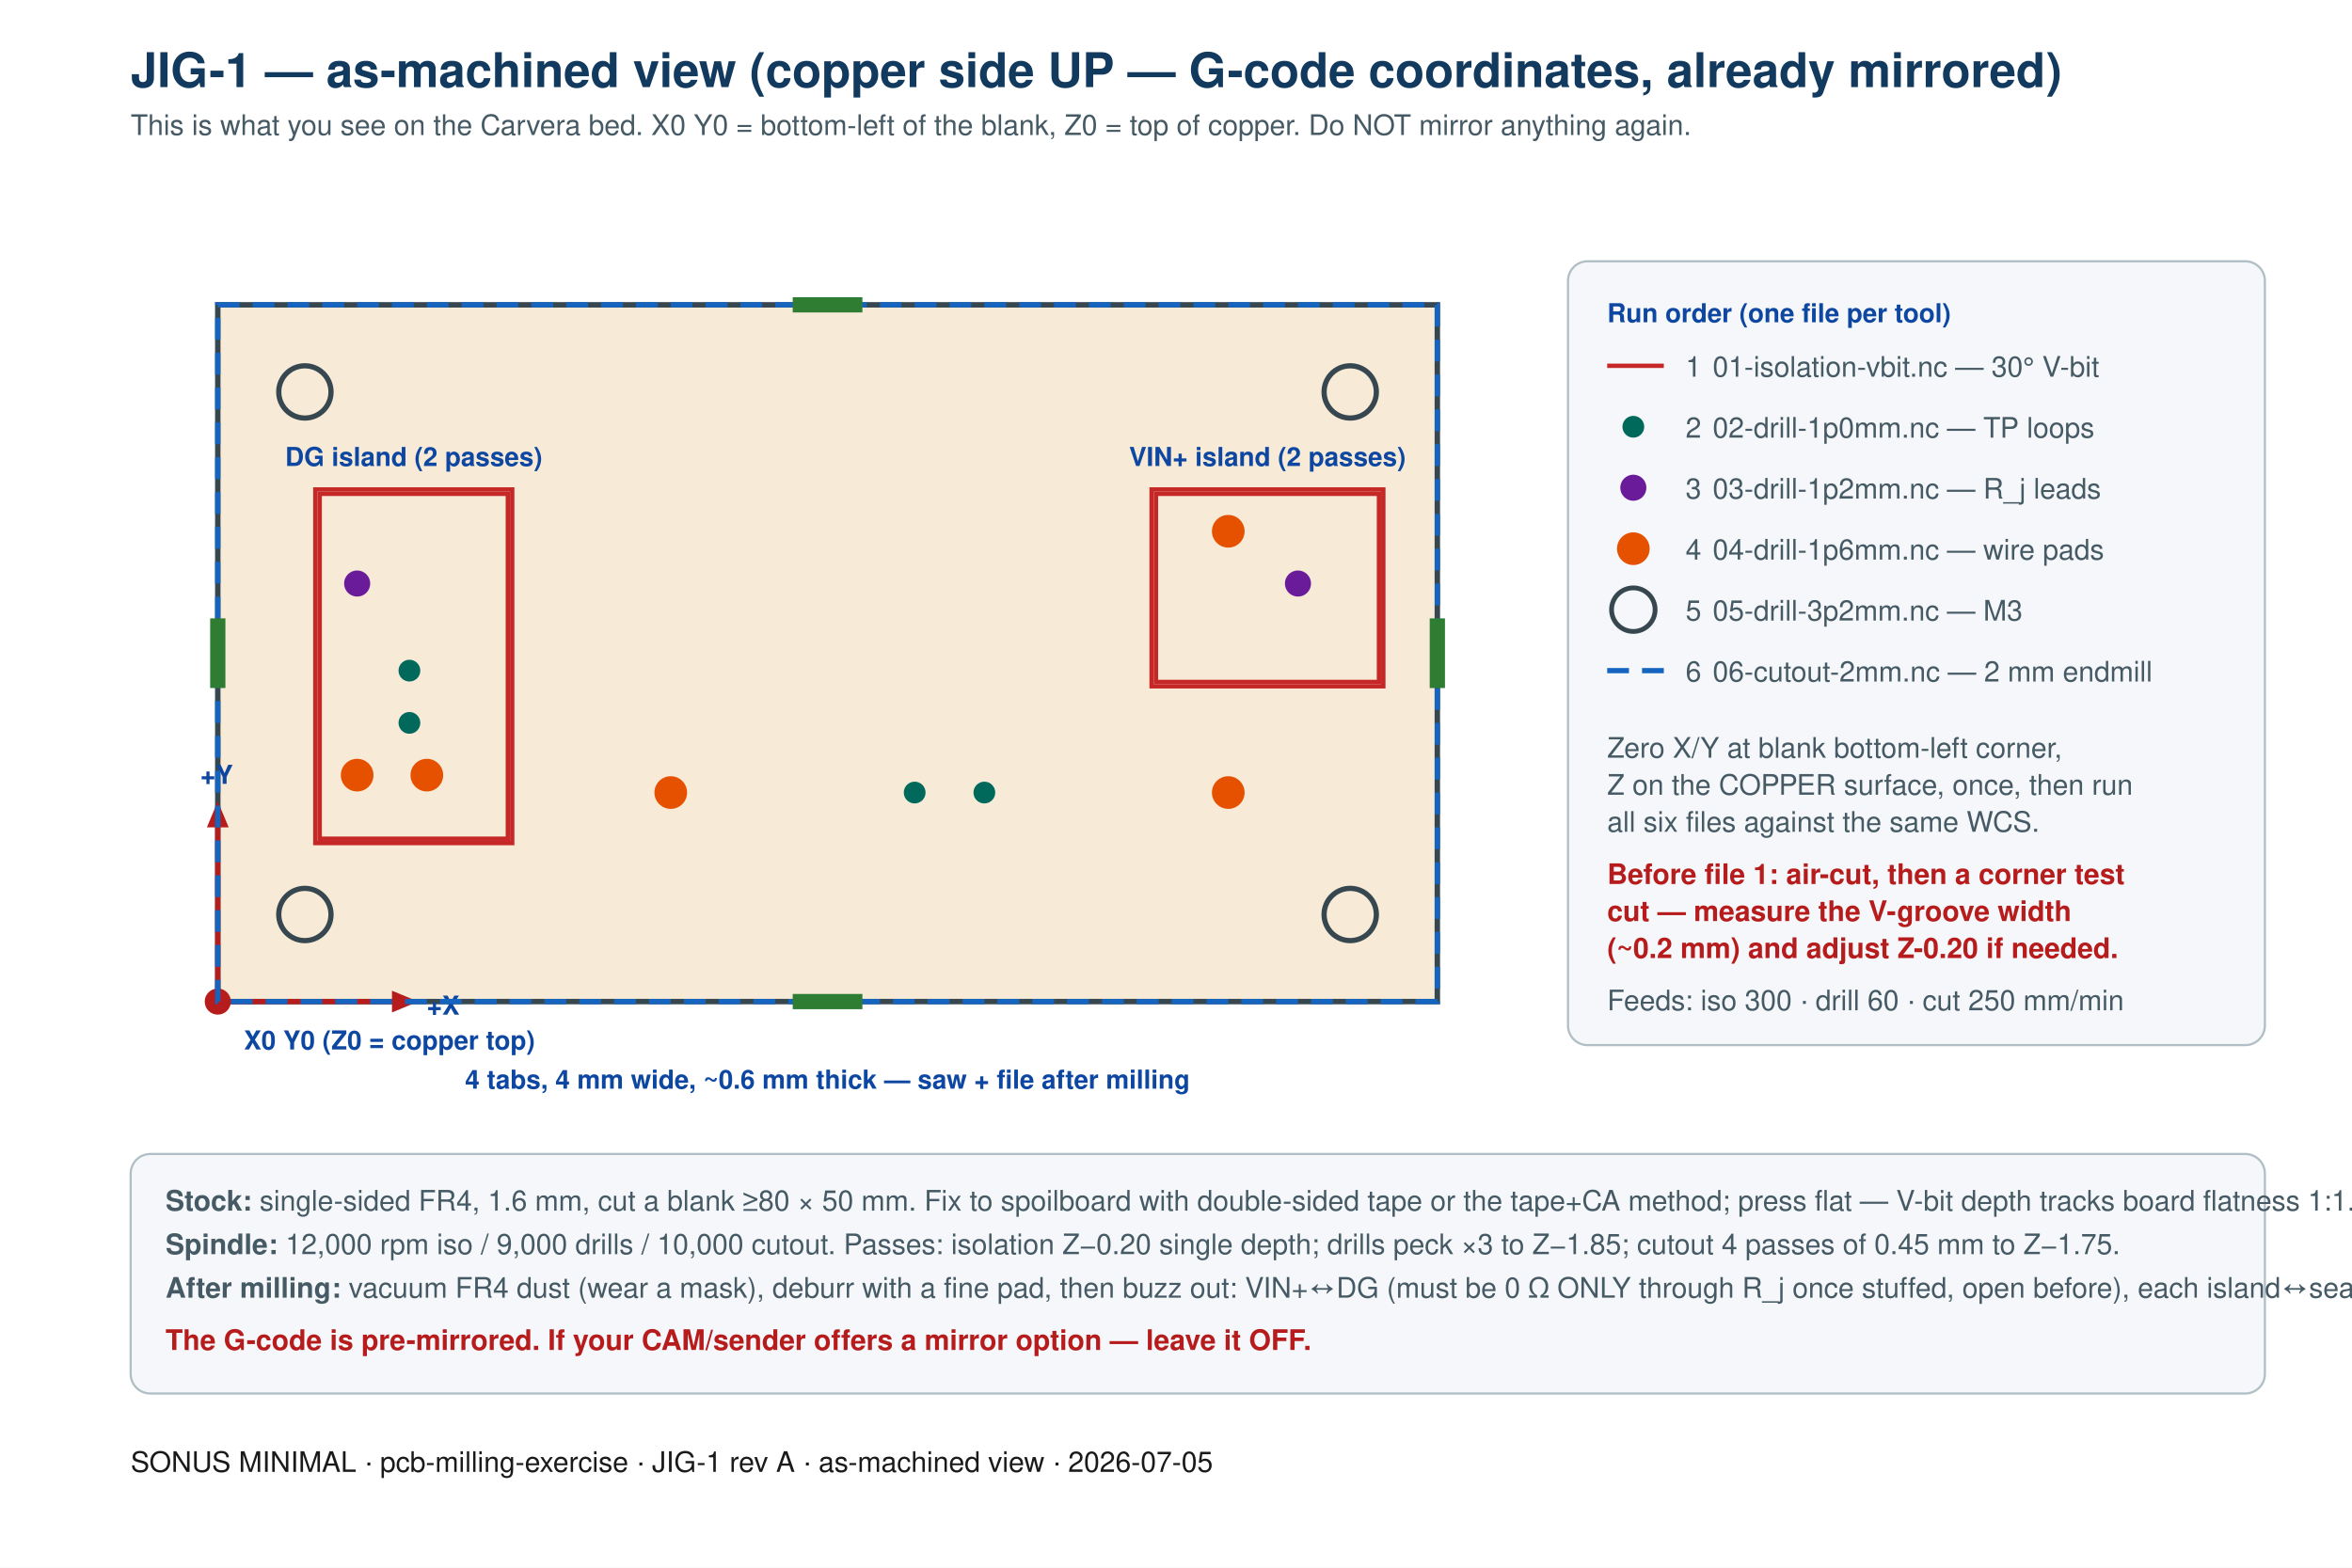
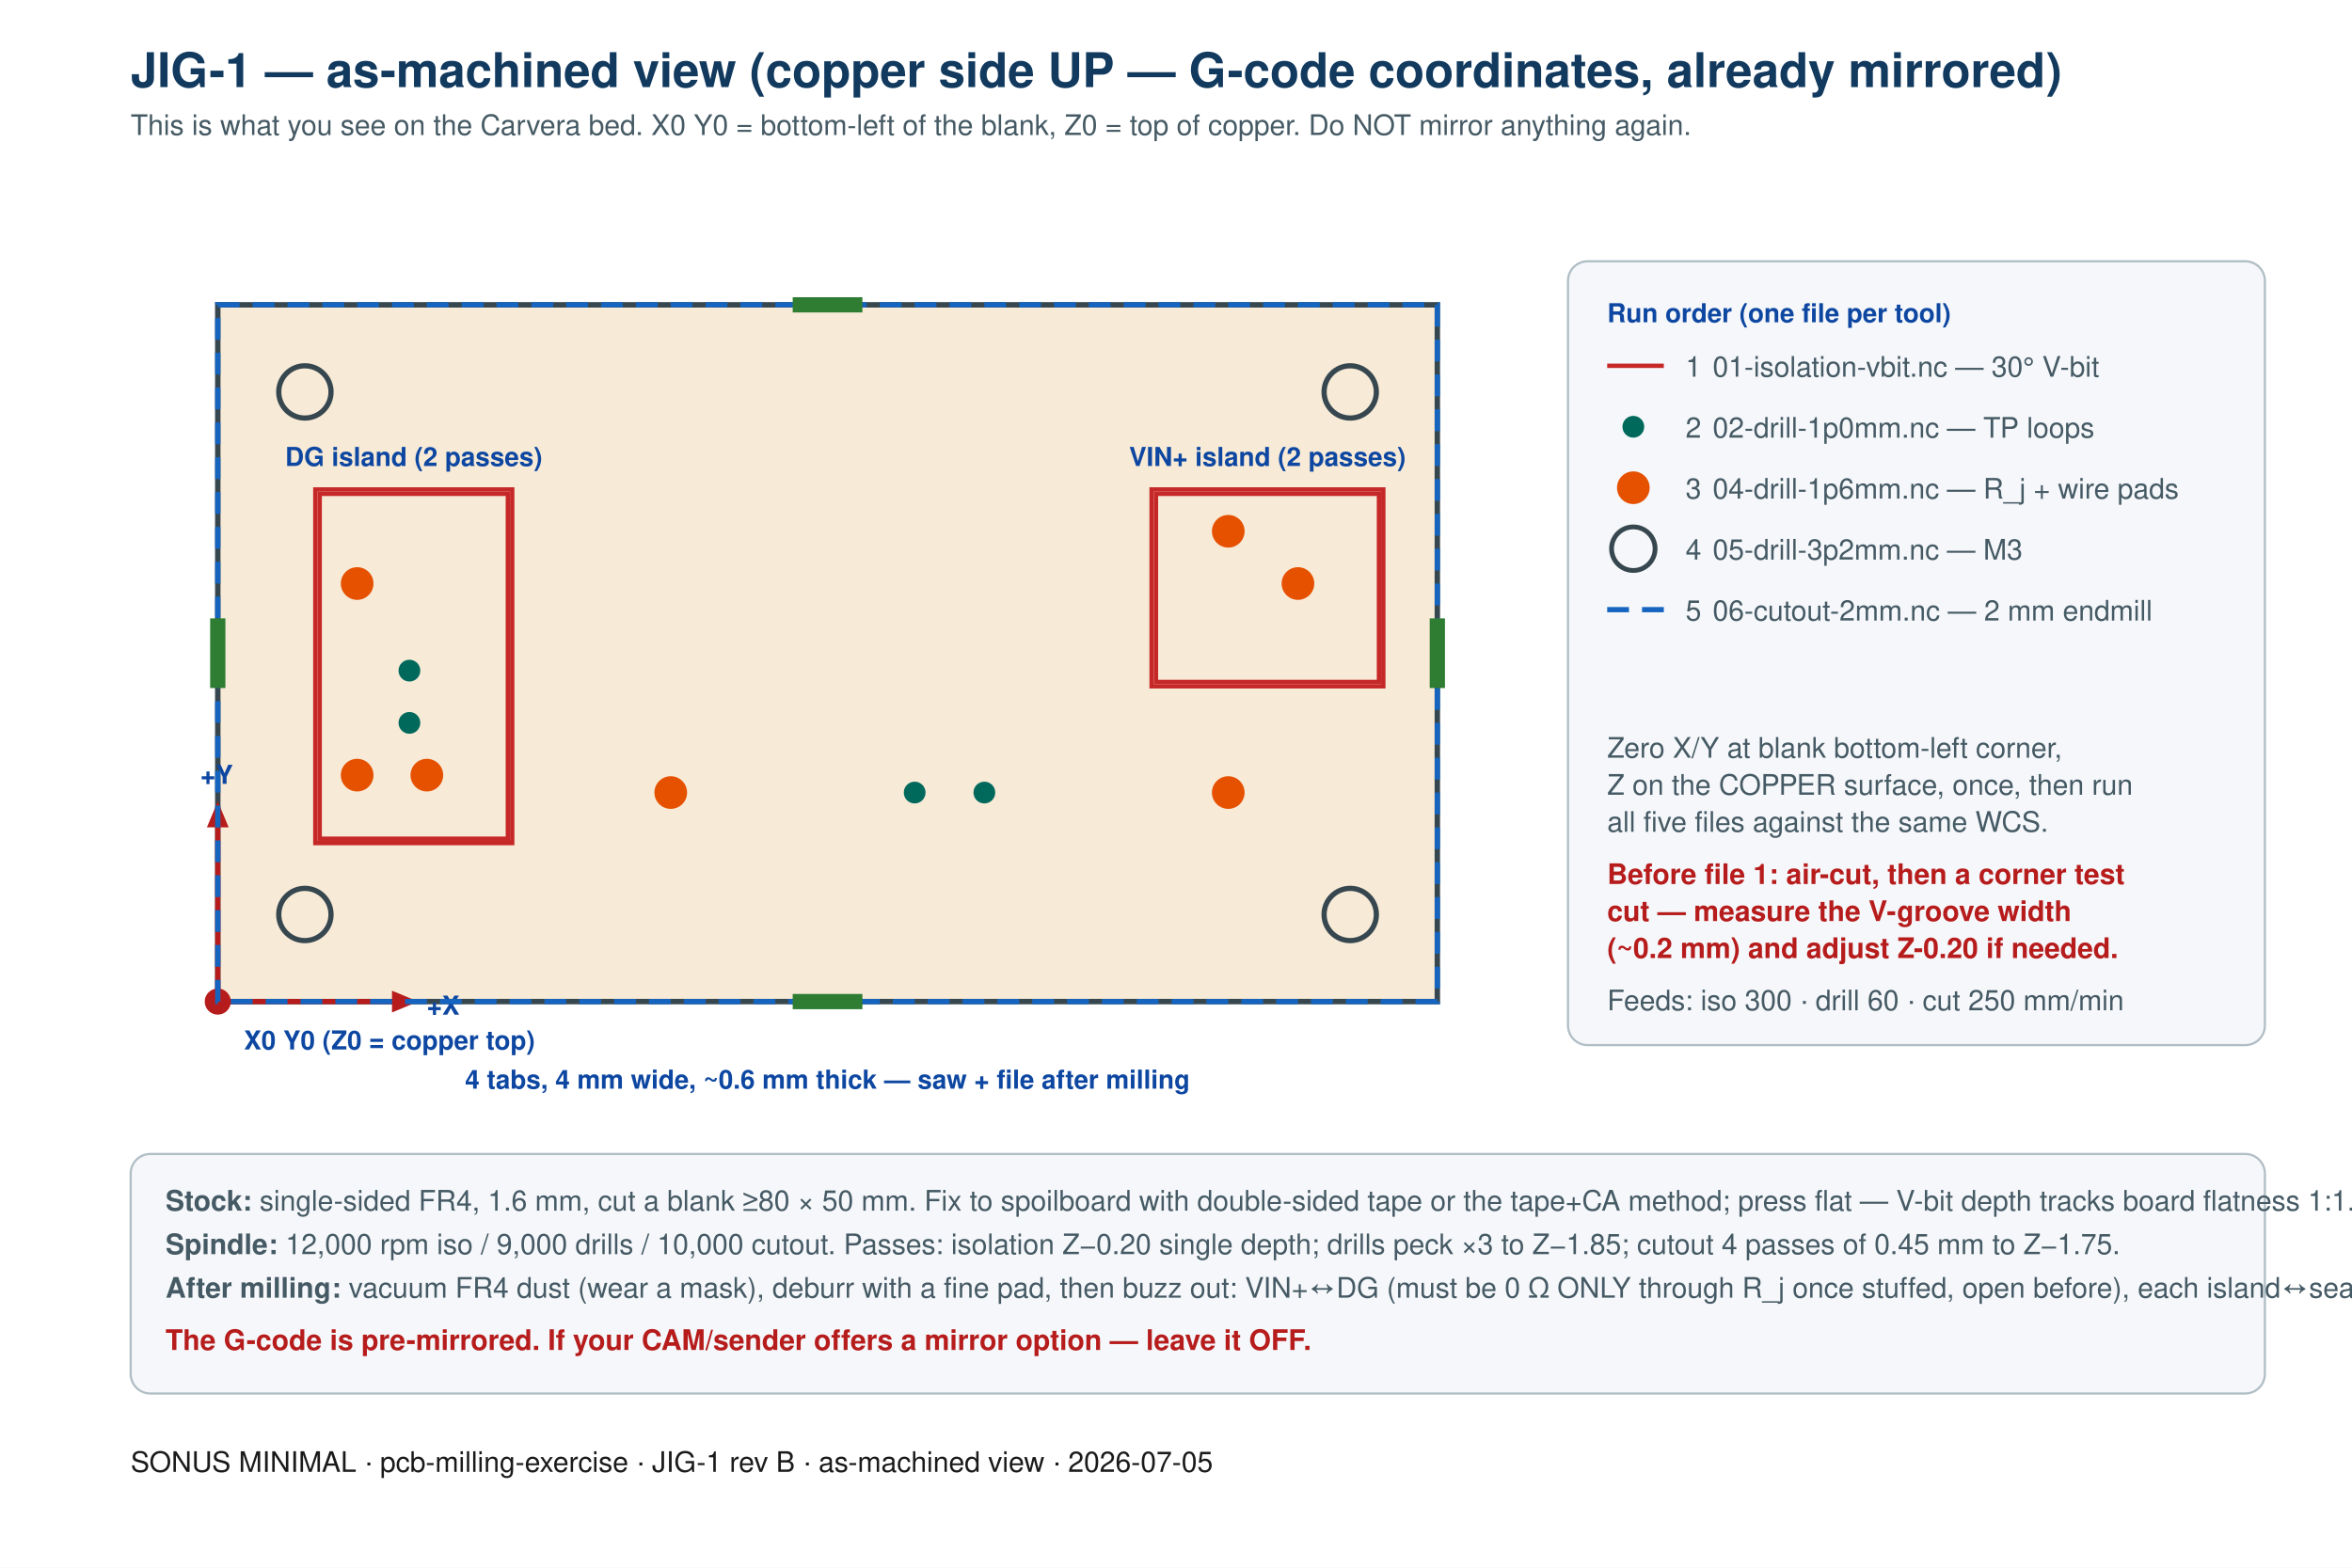
<svg xmlns="http://www.w3.org/2000/svg" viewBox="0 0 1080 720" font-family="Helvetica, Arial, sans-serif">
  <style>
    text{font-family:Helvetica,Arial,sans-serif;fill:#1a1a1a}
    .ref{font-size:12px;font-weight:700;fill:#0d47a1}
    .note{font-size:13px;fill:#455a64}
    .ttl{font-size:22px;font-weight:700;fill:#123a5f}
    .warn{font-size:13px;font-weight:700;fill:#b71c1c}
    .stock{fill:#f7ead7;stroke:#37474f;stroke-width:2.5}
    .iso{fill:none;stroke:#c62828;stroke-width:2}
    .cut{fill:none;stroke:#1565c0;stroke-width:2.4;stroke-dasharray:10 6}
    .tab{stroke:#2e7d32;stroke-width:7}
  </style>
  <rect width="1080" height="720" fill="#fff" />
  <text x="60" y="40" class="ttl">JIG-1 — as-machined view (copper side UP — G-code coordinates, already mirrored)</text>
  <text x="60" y="62" class="note">This is what you see on the Carvera bed. X0 Y0 = bottom-left of the blank, Z0 = top of copper. Do NOT mirror anything again.</text>
  <rect x="100" y="140" width="560" height="320" class="stock" />
  <circle cx="100" cy="460" r="6" fill="#b71c1c" />
  <path d="M100,460 L180,460" stroke="#b71c1c" stroke-width="2.4" />
  <polygon points="180,455 192,460 180,465" fill="#b71c1c" />
  <text x="196" y="466" class="ref" fill="#b71c1c">+X</text>
  <path d="M100,460 L100,380" stroke="#b71c1c" stroke-width="2.4" />
  <polygon points="95,380 100,368 105,380" fill="#b71c1c" />
  <text x="92" y="360" class="ref" fill="#b71c1c">+Y</text>
  <text x="112" y="482" class="ref" fill="#b71c1c">X0 Y0 (Z0 = copper top)</text>
  <rect class="iso" x="530.8" y="226.8" width="102.4" height="86.4" />
  <rect class="iso" x="528.8" y="224.8" width="106.4" height="90.4" />
  <text x="582" y="214" class="ref" fill="#c62828" text-anchor="middle">VIN+ island (2 passes)</text>
  <rect class="iso" x="146.8" y="226.8" width="86.4" height="158.4" />
  <rect class="iso" x="144.8" y="224.8" width="90.4" height="162.4" />
  <text x="190" y="214" class="ref" fill="#c62828" text-anchor="middle">DG island (2 passes)</text>
-   <circle cx="596" cy="268" r="6" fill="#6a1b9a" />
-   <circle cx="164" cy="268" r="6" fill="#6a1b9a" />
+   <circle cx="596" cy="268" r="7.5" fill="#e65100" />
+   <circle cx="164" cy="268" r="7.5" fill="#e65100" />
  <circle cx="564" cy="244" r="7.5" fill="#e65100" />
  <circle cx="564" cy="364" r="7.5" fill="#e65100" />
  <circle cx="308" cy="364" r="7.5" fill="#e65100" />
  <circle cx="196" cy="356" r="7.5" fill="#e65100" />
  <circle cx="164" cy="356" r="7.5" fill="#e65100" />
  <circle cx="188" cy="308" r="5" fill="#00695c" />
  <circle cx="188" cy="332" r="5" fill="#00695c" />
  <circle cx="452" cy="364" r="5" fill="#00695c" />
  <circle cx="420" cy="364" r="5" fill="#00695c" />
  <circle cx="140" cy="420" r="12" fill="none" stroke="#37474f" stroke-width="2.4" />
  <circle cx="620" cy="420" r="12" fill="none" stroke="#37474f" stroke-width="2.4" />
  <circle cx="140" cy="180" r="12" fill="none" stroke="#37474f" stroke-width="2.4" />
  <circle cx="620" cy="180" r="12" fill="none" stroke="#37474f" stroke-width="2.4" />
  <rect class="cut" x="100" y="140" width="560" height="320" />
  <path class="tab" d="M364,460 h32" />
  <path class="tab" d="M660,284 v32" />
  <path class="tab" d="M364,140 h32" />
  <path class="tab" d="M100,284 v32" />
  <text x="380" y="500" class="ref" fill="#2e7d32" text-anchor="middle">4 tabs, 4 mm wide, ~0.6 mm thick — saw + file after milling</text>
  <rect x="720" y="120" width="320" height="360" rx="9" fill="#f5f7fa" stroke="#b0bec5" />
  <text x="738" y="148" class="ref" font-size="14">Run order (one file per tool)</text>
  <path d="M738,168 h26" class="iso" />
  <text x="774" y="173" class="note">1  01-isolation-vbit.nc — 30° V-bit</text>
  <circle cx="750" cy="196" r="5" fill="#00695c" />
  <text x="774" y="201" class="note">2  02-drill-1p0mm.nc — TP loops</text>
-   <circle cx="750" cy="224" r="6" fill="#6a1b9a" />
-   <text x="774" y="229" class="note">3  03-drill-1p2mm.nc — R_j leads</text>
-   <circle cx="750" cy="252" r="7.5" fill="#e65100" />
-   <text x="774" y="257" class="note">4  04-drill-1p6mm.nc — wire pads</text>
-   <circle cx="750" cy="280" r="10" fill="none" stroke="#37474f" stroke-width="2.2" />
-   <text x="774" y="285" class="note">5  05-drill-3p2mm.nc — M3</text>
-   <path d="M738,308 h26" class="cut" />
-   <text x="774" y="313" class="note">6  06-cutout-2mm.nc — 2 mm endmill</text>
+   <circle cx="750" cy="224" r="7.5" fill="#e65100" />
+   <text x="774" y="229" class="note">3  04-drill-1p6mm.nc — R_j + wire pads</text>
+   <circle cx="750" cy="252" r="10" fill="none" stroke="#37474f" stroke-width="2.2" />
+   <text x="774" y="257" class="note">4  05-drill-3p2mm.nc — M3</text>
+   <path d="M738,280 h26" class="cut" />
+   <text x="774" y="285" class="note">5  06-cutout-2mm.nc — 2 mm endmill</text>
  <text x="738" y="348" class="note" font-size="12.5">Zero X/Y at blank bottom-left corner,</text>
  <text x="738" y="365" class="note" font-size="12.5">Z on the COPPER surface, once, then run</text>
-   <text x="738" y="382" class="note" font-size="12.5">all six files against the same WCS.</text>
+   <text x="738" y="382" class="note" font-size="12.5">all five files against the same WCS.</text>
  <text x="738" y="406" class="warn" font-size="12.5">Before file 1: air-cut, then a corner test</text>
  <text x="738" y="423" class="warn" font-size="12.5">cut — measure the V-groove width</text>
  <text x="738" y="440" class="warn" font-size="12.5">(~0.2 mm) and adjust Z-0.20 if needed.</text>
  <text x="738" y="464" class="note" font-size="12.5">Feeds: iso 300 · drill 60 · cut 250 mm/min</text>
  <rect x="60" y="530" width="980" height="110" rx="9" fill="#f5f7fa" stroke="#b0bec5" />
  <text x="76" y="556" class="note">
    <tspan font-weight="700">Stock:</tspan> single-sided FR4, 1.6 mm, cut a blank ≥80 × 50 mm. Fix to spoilboard with double-sided tape or the tape+CA method; press flat — V-bit depth tracks board flatness 1:1.</text>
  <text x="76" y="576" class="note">
    <tspan font-weight="700">Spindle:</tspan> 12,000 rpm iso / 9,000 drills / 10,000 cutout. Passes: isolation Z−0.20 single depth; drills peck ×3 to Z−1.85; cutout 4 passes of 0.45 mm to Z−1.75.</text>
  <text x="76" y="596" class="note">
    <tspan font-weight="700">After milling:</tspan> vacuum FR4 dust (wear a mask), deburr with a fine pad, then buzz out: VIN+↔DG (must be 0 Ω ONLY through R_j once stuffed, open before), each island↔sea = open.</text>
  <text x="76" y="620" class="warn">The G-code is pre-mirrored. If your CAM/sender offers a mirror option — leave it OFF.</text>
-   <text x="60" y="676" font-size="13" fill="#37474f">SONUS MINIMAL · pcb-milling-exercise · JIG-1 rev A · as-machined view · 2026-07-05</text>
+   <text x="60" y="676" font-size="13" fill="#37474f">SONUS MINIMAL · pcb-milling-exercise · JIG-1 rev B · as-machined view · 2026-07-05</text>
</svg>
